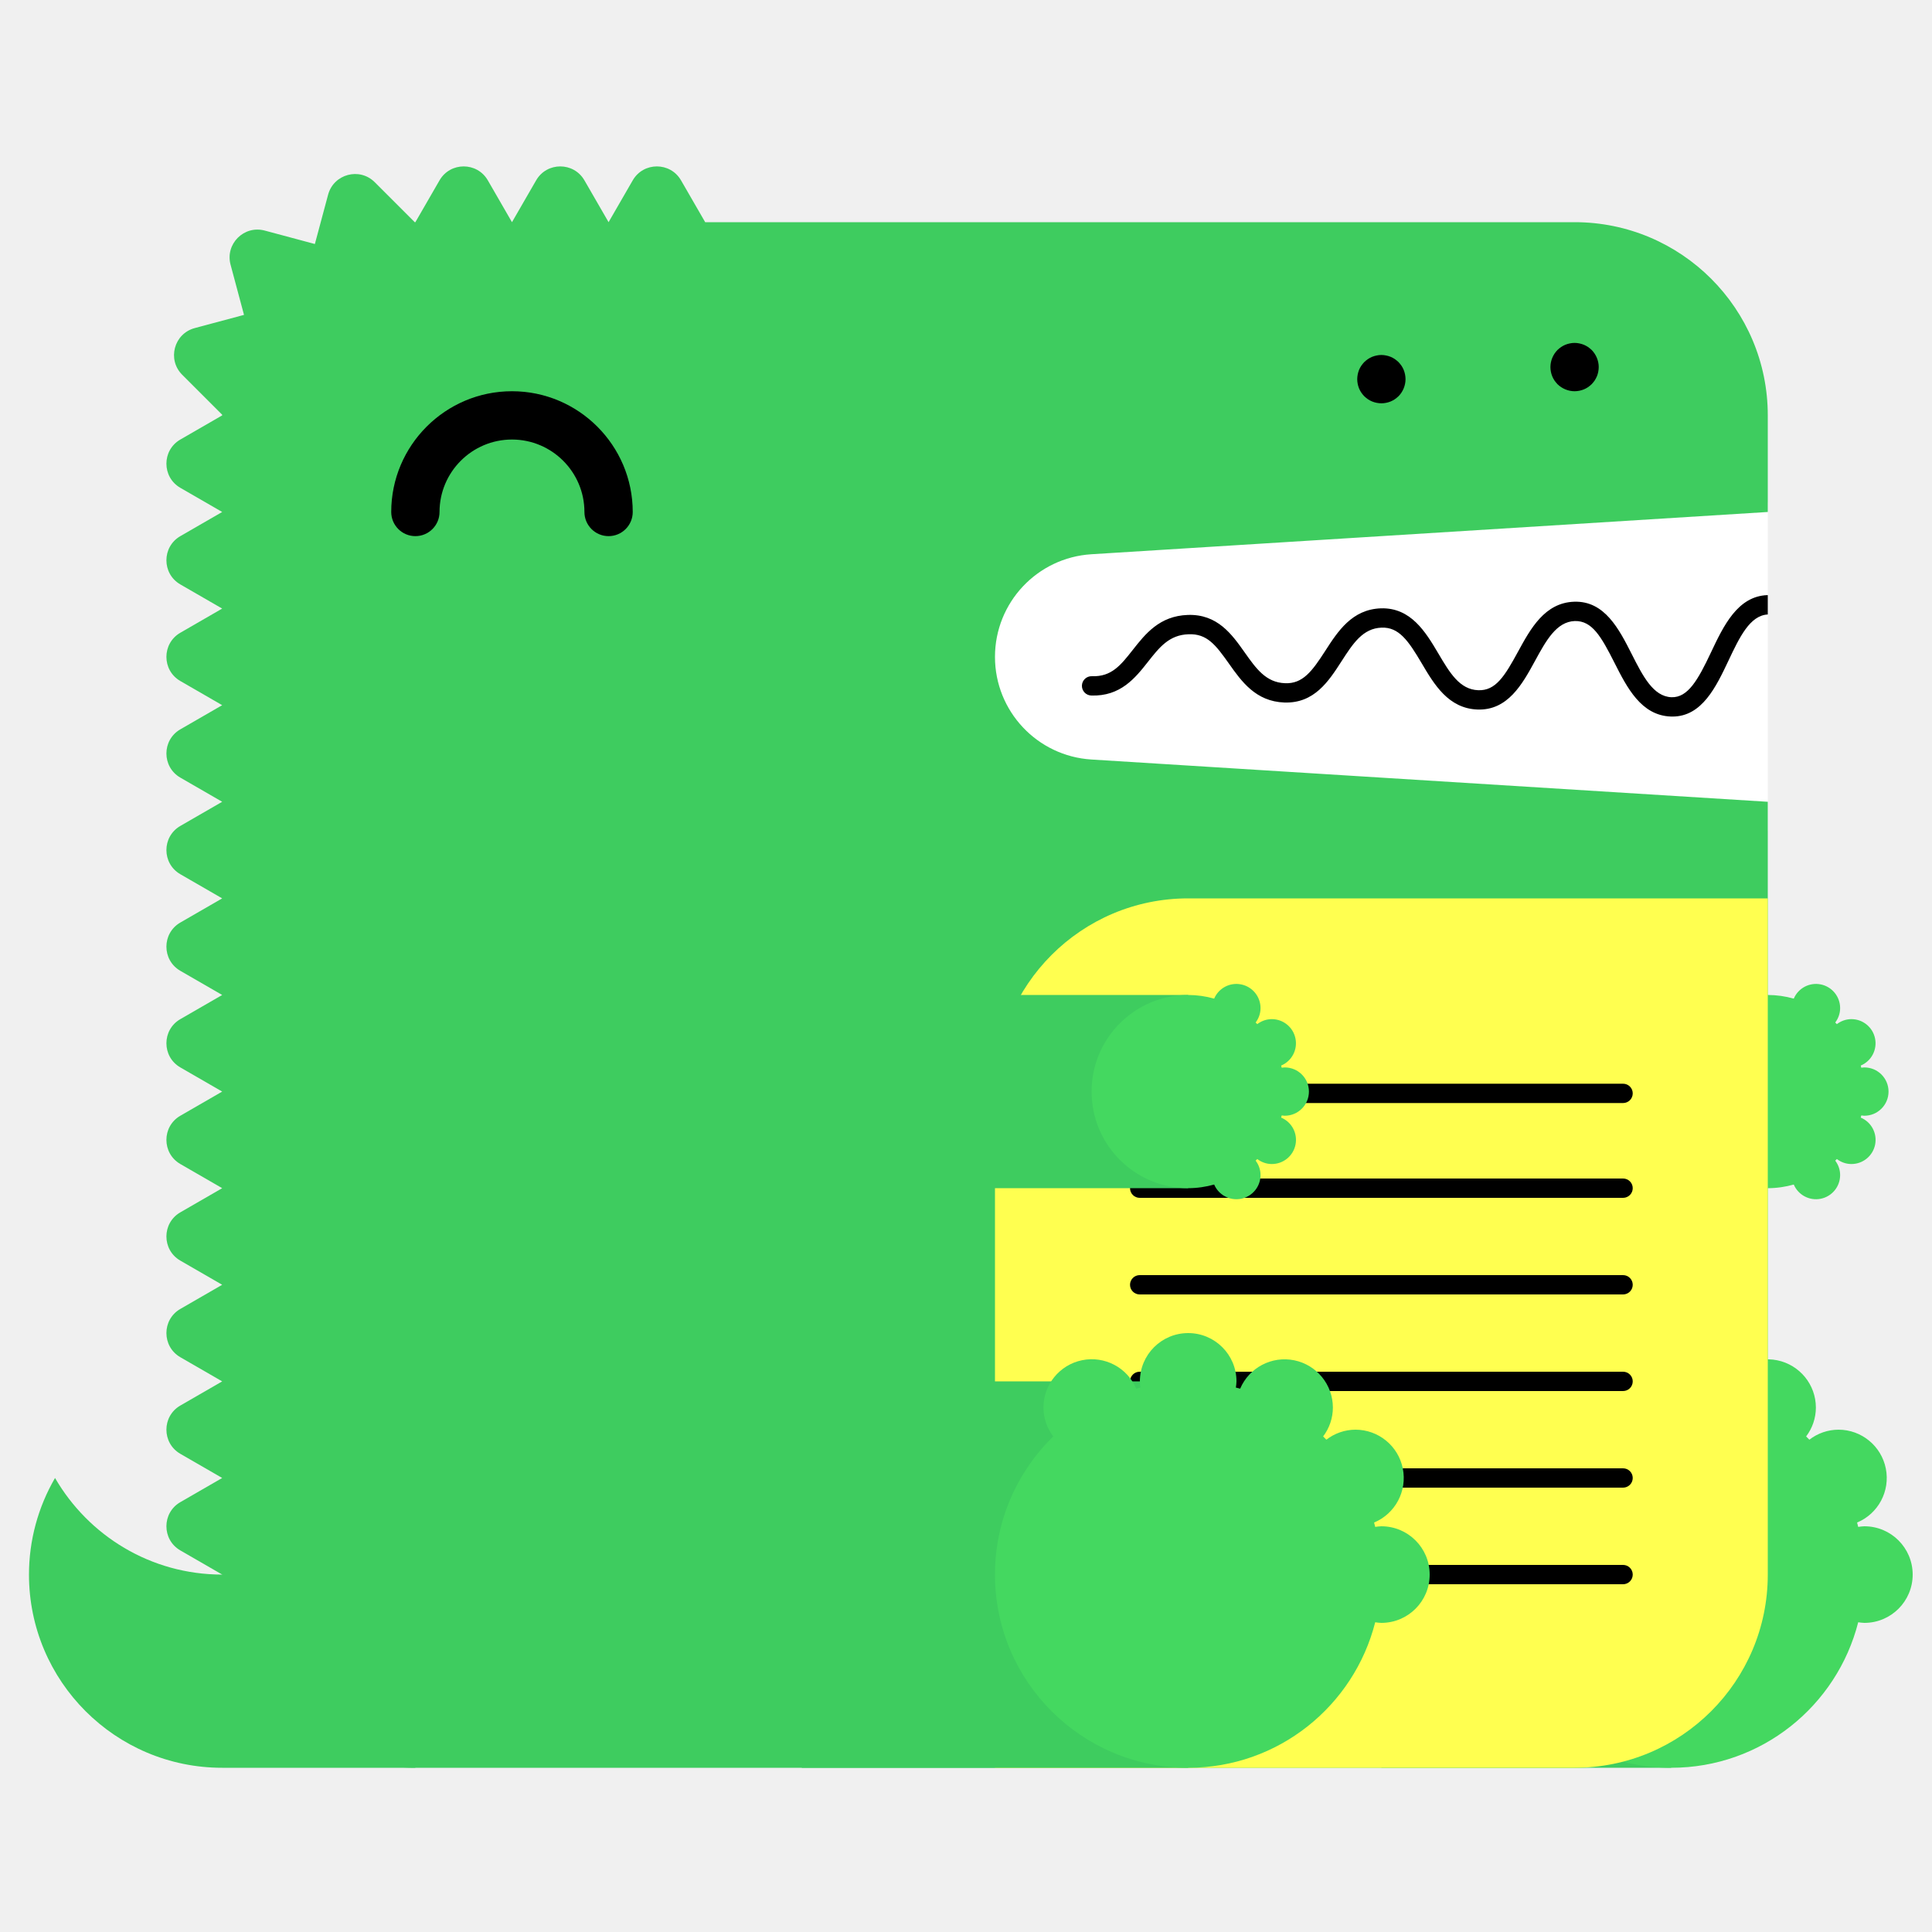
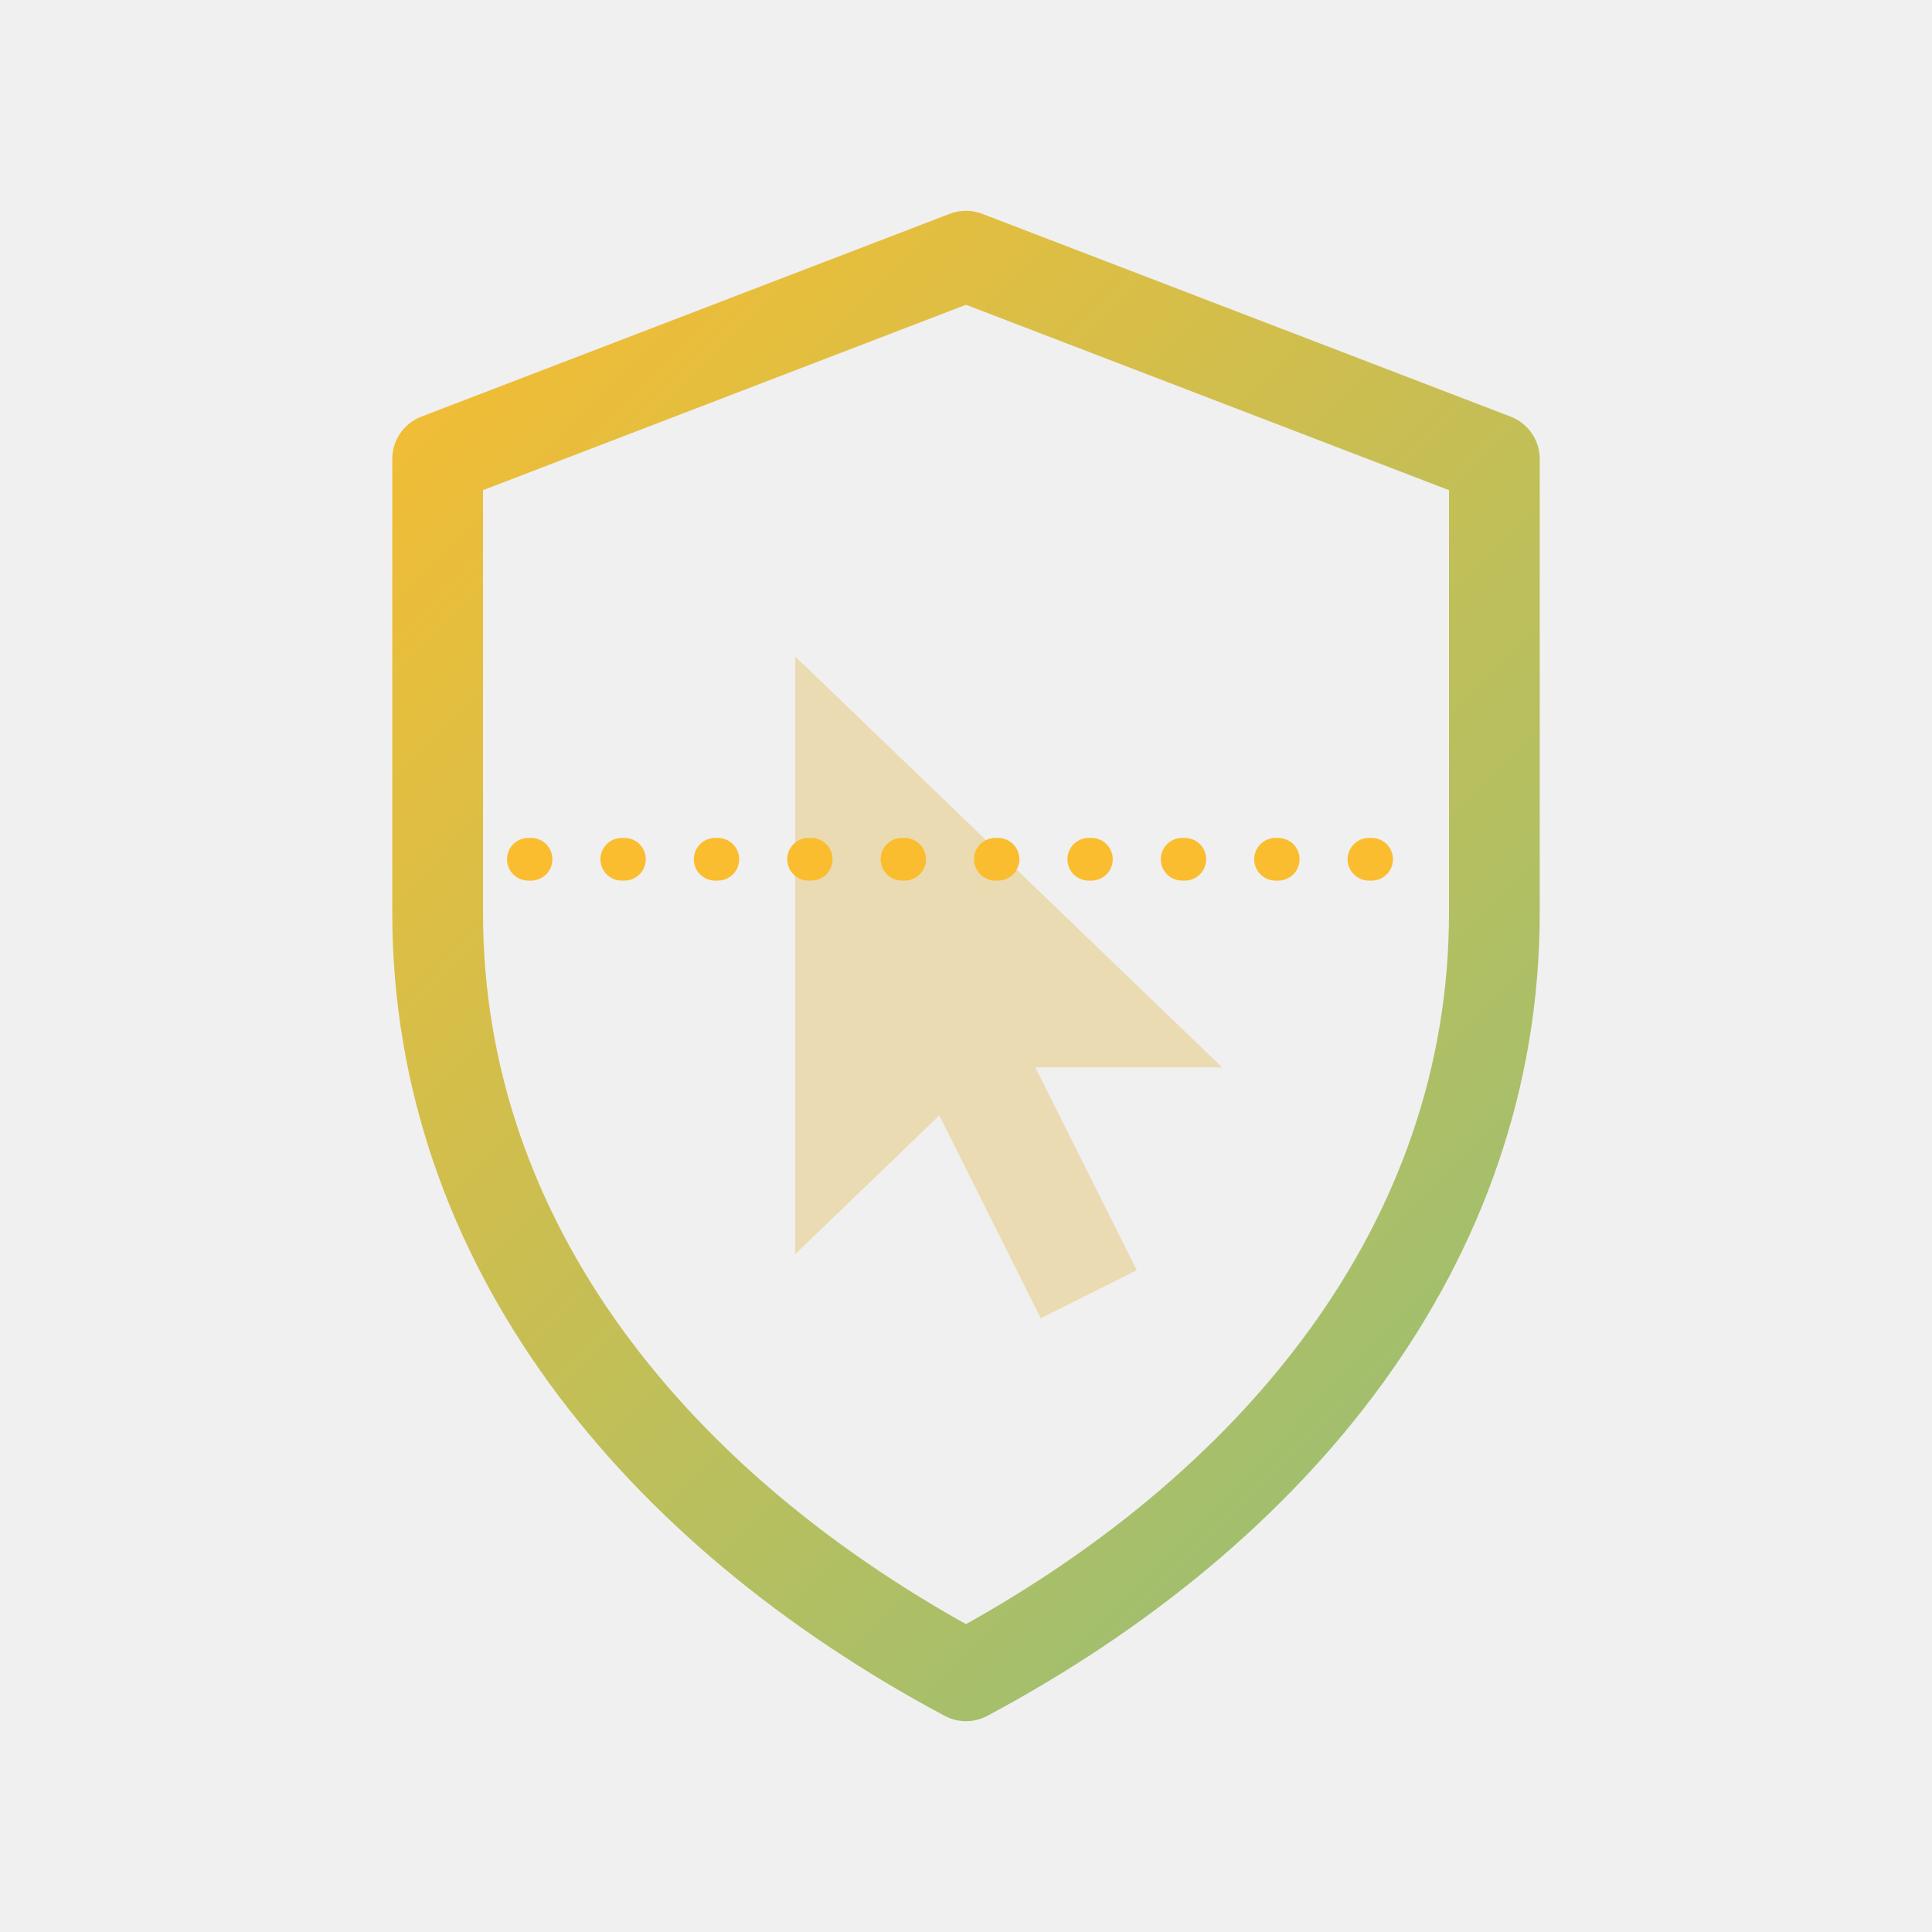
- <svg xmlns="http://www.w3.org/2000/svg" width="200" height="200" viewBox="0 0 200 200">
-   <g fill="none" fill-rule="evenodd">
-     <path fill="#FFF" d="M99 52h84v34H99z" />
-     <path d="M23 163c-7.398 0-13.843-4.027-17.303-10A19.886 19.886 0 0 0 3 163c0 11.046 8.954 20 20 20h20v-20H23z" fill="#3ECC5F" />
-     <path d="M112.98 57.376L183 53V43c0-11.046-8.954-20-20-20H73l-2.5-4.33c-1.112-1.925-3.889-1.925-5 0L63 23l-2.5-4.33c-1.111-1.925-3.889-1.925-5 0L53 23l-2.5-4.33c-1.111-1.925-3.889-1.925-5 0L43 23c-.022 0-.042.003-.065.003l-4.142-4.141c-1.57-1.571-4.252-.853-4.828 1.294l-1.369 5.104-5.192-1.392c-2.148-.575-4.111 1.389-3.535 3.536l1.39 5.193-5.102 1.367c-2.148.576-2.867 3.259-1.296 4.83l4.142 4.142c0 .021-.003.042-.003.064l-4.33 2.5c-1.925 1.111-1.925 3.889 0 5L23 53l-4.33 2.5c-1.925 1.111-1.925 3.889 0 5L23 63l-4.33 2.5c-1.925 1.111-1.925 3.889 0 5L23 73l-4.33 2.5c-1.925 1.111-1.925 3.889 0 5L23 83l-4.33 2.5c-1.925 1.111-1.925 3.889 0 5L23 93l-4.33 2.5c-1.925 1.111-1.925 3.889 0 5L23 103l-4.33 2.5c-1.925 1.111-1.925 3.889 0 5L23 113l-4.33 2.5c-1.925 1.111-1.925 3.889 0 5L23 123l-4.33 2.5c-1.925 1.111-1.925 3.889 0 5L23 133l-4.33 2.5c-1.925 1.111-1.925 3.889 0 5L23 143l-4.33 2.5c-1.925 1.111-1.925 3.889 0 5L23 153l-4.33 2.5c-1.925 1.111-1.925 3.889 0 5L23 163c0 11.046 8.954 20 20 20h120c11.046 0 20-8.954 20-20V83l-70.02-4.376A10.645 10.645 0 0 1 103 68c0-5.621 4.37-10.273 9.98-10.624" fill="#3ECC5F" />
-     <path fill="#3ECC5F" d="M143 183h30v-40h-30z" />
-     <path d="M193 158c-.219 0-.428.037-.639.064-.038-.15-.074-.301-.116-.451A5 5 0 0 0 190.32 148a4.96 4.96 0 0 0-3.016 1.036 26.531 26.531 0 0 0-.335-.336 4.955 4.955 0 0 0 1.011-2.987 5 5 0 0 0-9.599-1.959c-.148-.042-.297-.077-.445-.115.027-.211.064-.42.064-.639a5 5 0 0 0-5-5 5 5 0 0 0-5 5c0 .219.037.428.064.639-.148.038-.297.073-.445.115a4.998 4.998 0 0 0-9.599 1.959c0 1.125.384 2.151 1.011 2.987-3.717 3.632-6.031 8.693-6.031 14.3 0 11.046 8.954 20 20 20 9.339 0 17.16-6.41 19.361-15.064.211.027.42.064.639.064a5 5 0 0 0 5-5 5 5 0 0 0-5-5" fill="#44D860" />
-     <path fill="#3ECC5F" d="M153 123h30v-20h-30z" />
-     <path d="M193 115.5a2.5 2.5 0 1 0 0-5c-.109 0-.214.019-.319.032-.02-.075-.037-.15-.058-.225a2.501 2.501 0 0 0-.963-4.807c-.569 0-1.088.197-1.508.518a6.653 6.653 0 0 0-.168-.168c.314-.417.506-.931.506-1.494a2.5 2.5 0 0 0-4.8-.979A9.987 9.987 0 0 0 183 103c-5.522 0-10 4.478-10 10s4.478 10 10 10c.934 0 1.833-.138 2.69-.377a2.5 2.5 0 0 0 4.8-.979c0-.563-.192-1.077-.506-1.494.057-.055.113-.111.168-.168.42.321.939.518 1.508.518a2.5 2.5 0 0 0 .963-4.807c.021-.074.038-.15.058-.225.105.013.21.032.319.032" fill="#44D860" />
-     <path d="M63 55.5a2.5 2.5 0 0 1-2.5-2.5c0-4.136-3.364-7.5-7.5-7.5s-7.5 3.364-7.5 7.5a2.5 2.5 0 1 1-5 0c0-6.893 5.607-12.5 12.5-12.5S65.5 46.107 65.5 53a2.5 2.5 0 0 1-2.5 2.5" fill="#000" />
-     <path d="M103 183h60c11.046 0 20-8.954 20-20V93h-60c-11.046 0-20 8.954-20 20v70z" fill="#FFFF50" />
-     <path d="M168.02 124h-50.04a1 1 0 1 1 0-2h50.04a1 1 0 1 1 0 2m0 20h-50.04a1 1 0 1 1 0-2h50.04a1 1 0 1 1 0 2m0 20h-50.04a1 1 0 1 1 0-2h50.04a1 1 0 1 1 0 2m0-49.814h-50.04a1 1 0 1 1 0-2h50.04a1 1 0 1 1 0 2m0 19.814h-50.04a1 1 0 1 1 0-2h50.04a1 1 0 1 1 0 2m0 20h-50.04a1 1 0 1 1 0-2h50.04a1 1 0 1 1 0 2M183 61.611c-.012 0-.022-.006-.034-.005-3.09.105-4.552 3.196-5.842 5.923-1.346 2.85-2.387 4.703-4.093 4.647-1.889-.068-2.969-2.202-4.113-4.46-1.314-2.594-2.814-5.536-5.963-5.426-3.046.104-4.513 2.794-5.807 5.167-1.377 2.528-2.314 4.065-4.121 3.994-1.927-.07-2.951-1.805-4.136-3.813-1.321-2.236-2.848-4.75-5.936-4.664-2.994.103-4.465 2.385-5.763 4.4-1.373 2.13-2.335 3.428-4.165 3.351-1.973-.07-2.992-1.51-4.171-3.177-1.324-1.873-2.816-3.993-5.895-3.89-2.928.1-4.399 1.97-5.696 3.618-1.232 1.564-2.194 2.802-4.229 2.724a1 1 0 0 0-.072 2c3.017.101 4.545-1.8 5.872-3.487 1.177-1.496 2.193-2.787 4.193-2.855 1.926-.082 2.829 1.115 4.195 3.045 1.297 1.834 2.769 3.914 5.731 4.021 3.103.104 4.596-2.215 5.918-4.267 1.182-1.834 2.202-3.417 4.15-3.484 1.793-.067 2.769 1.35 4.145 3.681 1.297 2.197 2.766 4.686 5.787 4.796 3.125.108 4.634-2.62 5.949-5.035 1.139-2.088 2.214-4.06 4.119-4.126 1.793-.042 2.728 1.595 4.111 4.33 1.292 2.553 2.757 5.445 5.825 5.556l.169.003c3.064 0 4.518-3.075 5.805-5.794 1.139-2.41 2.217-4.68 4.067-4.773v-2z" fill="#000" />
-     <path fill="#3ECC5F" d="M83 183h40v-40H83z" />
-     <path d="M143 158c-.219 0-.428.037-.639.064-.038-.15-.074-.301-.116-.451A5 5 0 0 0 140.32 148a4.96 4.96 0 0 0-3.016 1.036 26.531 26.531 0 0 0-.335-.336 4.955 4.955 0 0 0 1.011-2.987 5 5 0 0 0-9.599-1.959c-.148-.042-.297-.077-.445-.115.027-.211.064-.42.064-.639a5 5 0 0 0-5-5 5 5 0 0 0-5 5c0 .219.037.428.064.639-.148.038-.297.073-.445.115a4.998 4.998 0 0 0-9.599 1.959c0 1.125.384 2.151 1.011 2.987-3.717 3.632-6.031 8.693-6.031 14.3 0 11.046 8.954 20 20 20 9.339 0 17.16-6.41 19.361-15.064.211.027.42.064.639.064a5 5 0 0 0 5-5 5 5 0 0 0-5-5" fill="#44D860" />
-     <path fill="#3ECC5F" d="M83 123h40v-20H83z" />
-     <path d="M133 115.5a2.5 2.5 0 1 0 0-5c-.109 0-.214.019-.319.032-.02-.075-.037-.15-.058-.225a2.501 2.501 0 0 0-.963-4.807c-.569 0-1.088.197-1.508.518a6.653 6.653 0 0 0-.168-.168c.314-.417.506-.931.506-1.494a2.5 2.5 0 0 0-4.8-.979A9.987 9.987 0 0 0 123 103c-5.522 0-10 4.478-10 10s4.478 10 10 10c.934 0 1.833-.138 2.69-.377a2.5 2.5 0 0 0 4.8-.979c0-.563-.192-1.077-.506-1.494.057-.055.113-.111.168-.168.42.321.939.518 1.508.518a2.5 2.5 0 0 0 .963-4.807c.021-.074.038-.15.058-.225.105.013.21.032.319.032" fill="#44D860" />
-     <path d="M143 41.75c-.16 0-.33-.02-.49-.05a2.52 2.52 0 0 1-.47-.14c-.15-.06-.29-.14-.431-.23-.13-.09-.259-.2-.38-.31-.109-.12-.219-.24-.309-.38s-.17-.28-.231-.43a2.619 2.619 0 0 1-.189-.96c0-.16.02-.33.05-.49.03-.16.08-.31.139-.47.061-.15.141-.29.231-.43.09-.13.2-.26.309-.38.121-.11.25-.22.38-.31.141-.09.281-.17.431-.23.149-.06.31-.11.47-.14.32-.07.65-.07.98 0 .159.03.32.08.47.14.149.06.29.14.43.23.13.09.259.2.38.31.11.12.22.25.31.38.09.14.17.28.23.43.06.16.11.31.14.47.029.16.05.33.05.49 0 .66-.271 1.31-.73 1.77-.121.11-.25.22-.38.31-.14.09-.281.17-.43.23a2.565 2.565 0 0 1-.96.19m20-1.25c-.66 0-1.3-.27-1.771-.73a3.802 3.802 0 0 1-.309-.38c-.09-.14-.17-.28-.231-.43a2.619 2.619 0 0 1-.189-.96c0-.66.27-1.3.729-1.77.121-.11.25-.22.38-.31.141-.09.281-.17.431-.23.149-.06.31-.11.47-.14.32-.07.66-.07.98 0 .159.03.32.08.47.14.149.06.29.14.43.23.13.09.259.2.38.31.459.47.73 1.11.73 1.77 0 .16-.021.33-.05.49-.03.16-.08.32-.14.47-.07.15-.14.29-.23.43-.09.13-.2.26-.31.38-.121.11-.25.22-.38.31-.14.09-.281.17-.43.23a2.565 2.565 0 0 1-.96.19" fill="#000" />
+ <svg xmlns="http://www.w3.org/2000/svg" width="724" height="724" viewBox="0 0 724 724" fill="none" role="img" aria-labelledby="title desc">
+   <defs>
+     <linearGradient id="shieldStroke" x1="108" y1="110" x2="616" y2="614" gradientUnits="userSpaceOnUse">
+       <stop offset="0" stop-color="#fabd2f" />
+       <stop offset="1" stop-color="#8ec07c" />
+     </linearGradient>
+   </defs>
+   <g id="shield-hook-icon" stroke-linecap="round" stroke-linejoin="round">
+     <path d="M362 96L560 172V342C560 466 478 566 362 628C246 566 164 466 164 342V172L362 96Z" fill="none" stroke="url(#shieldStroke)" stroke-width="34" />
+     <path d="M298 246V470L352 418L390 494L426 476L388 400H458L298 246Z" fill="#ebdbb2" />
+     <path d="M198 322H526" stroke="#fabd2f" stroke-width="16" stroke-dasharray="1 34" />
  </g>
</svg>
